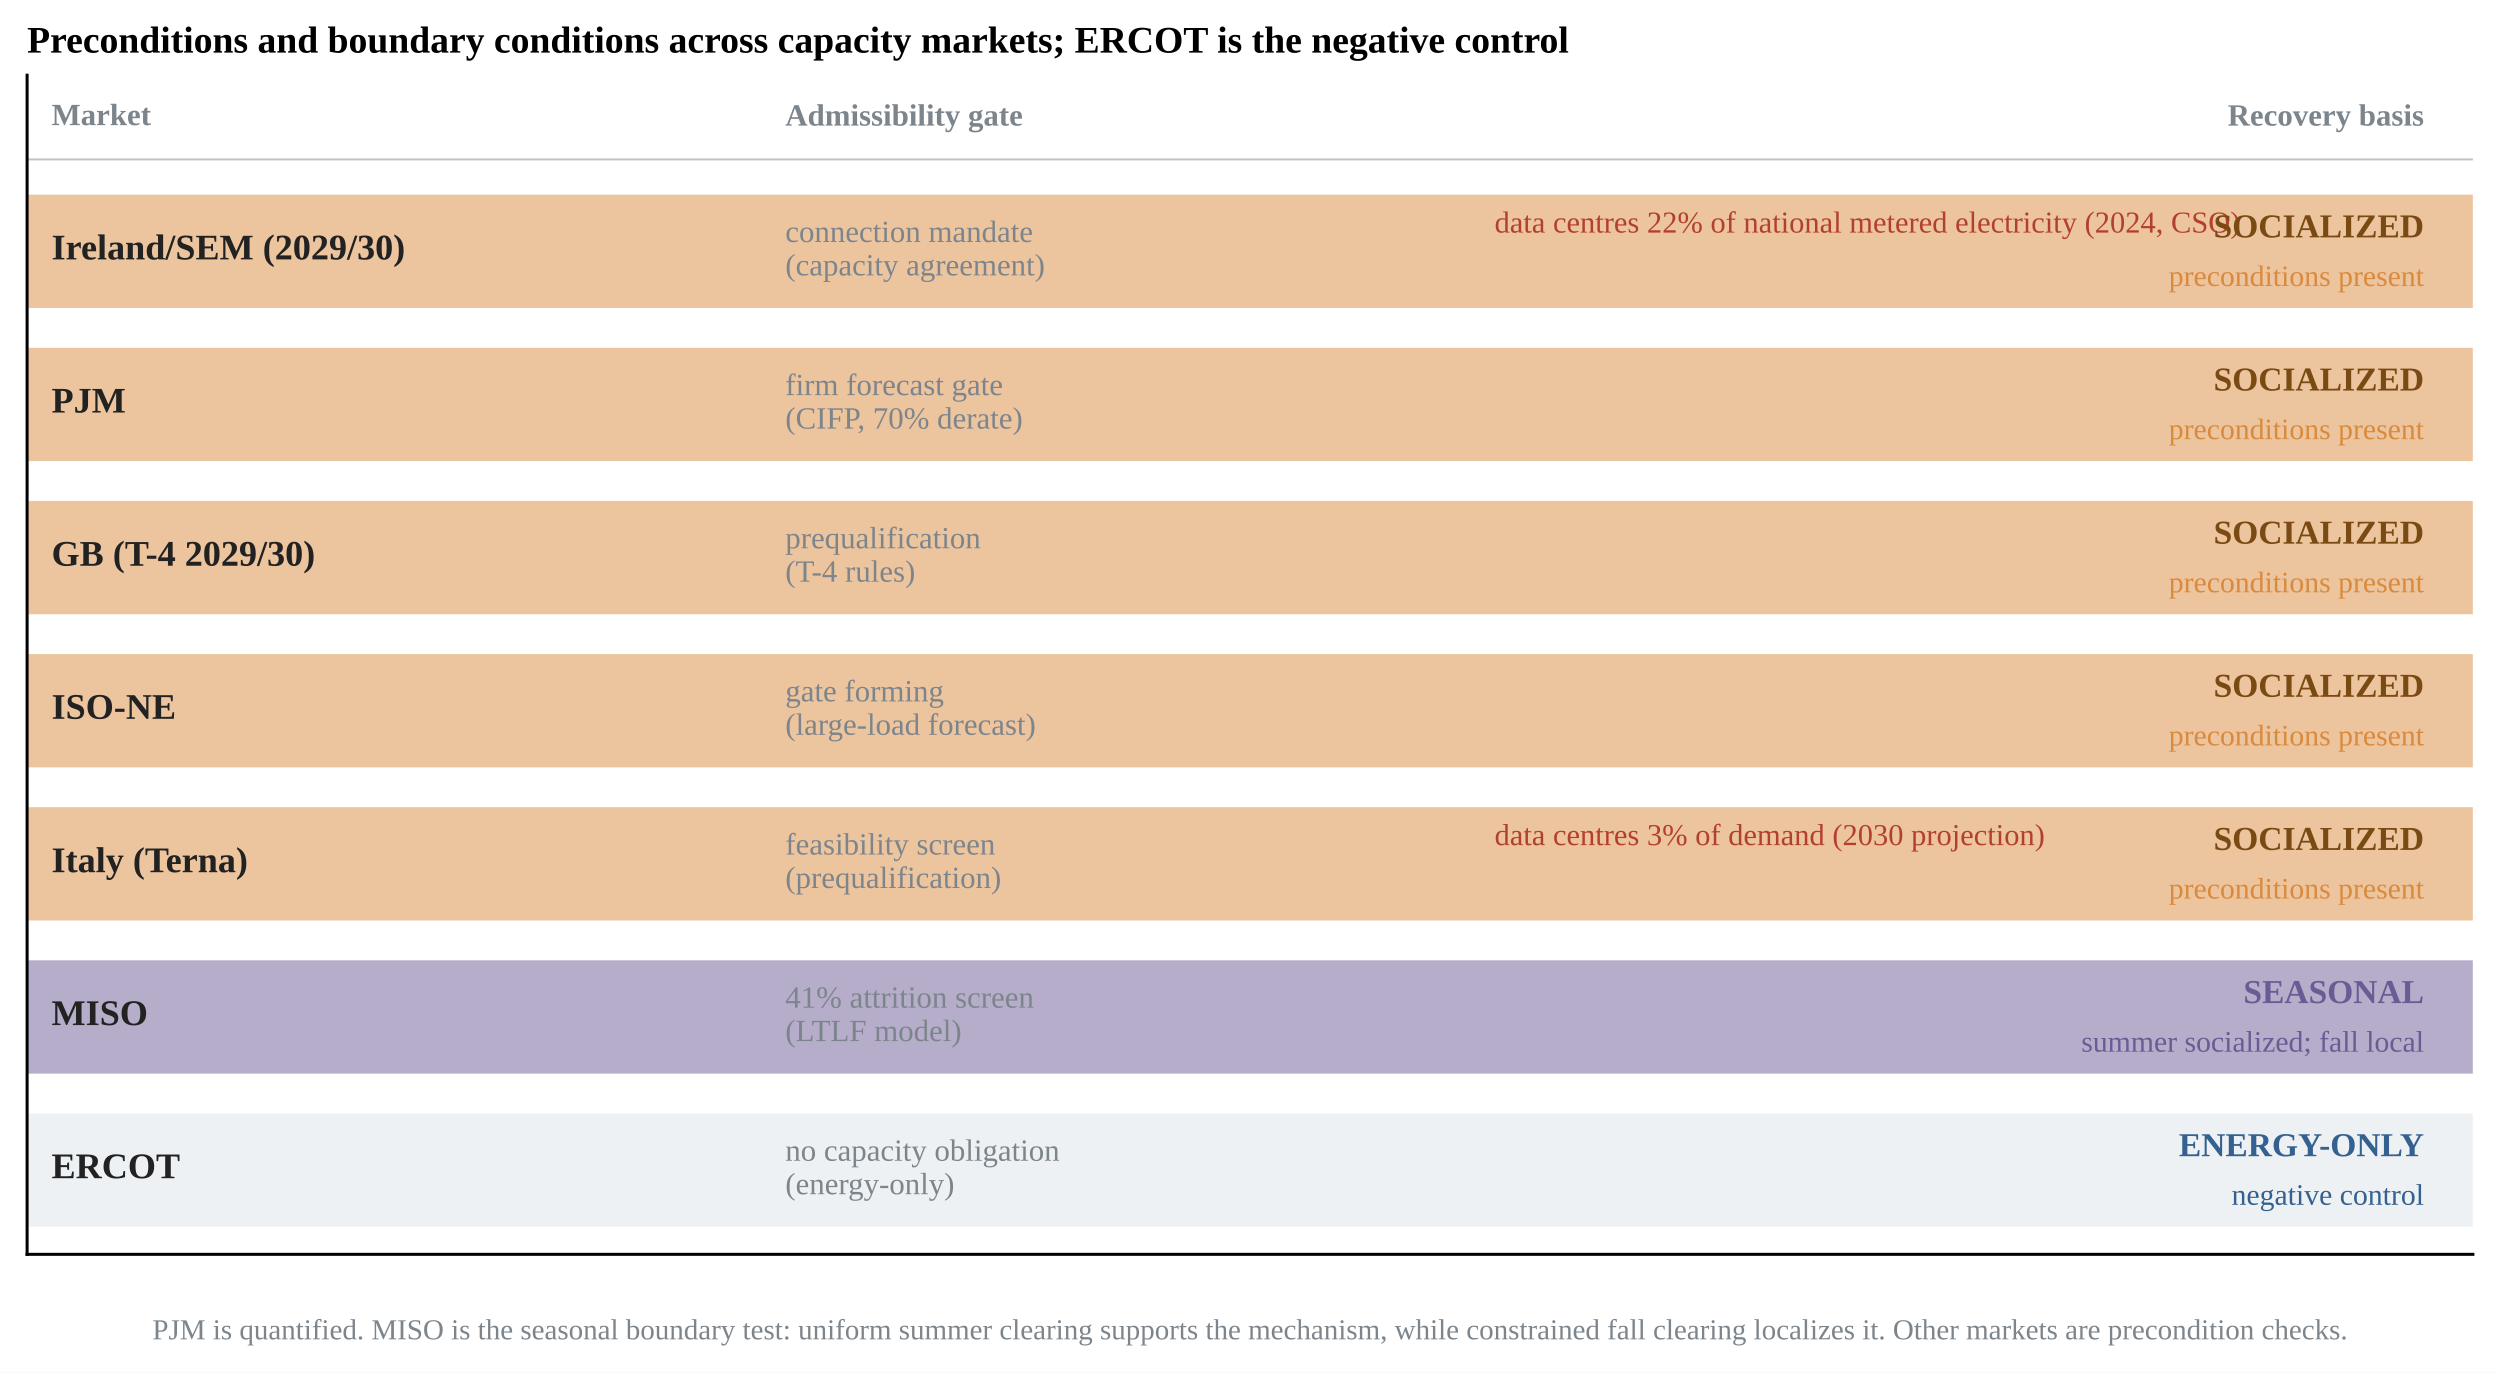
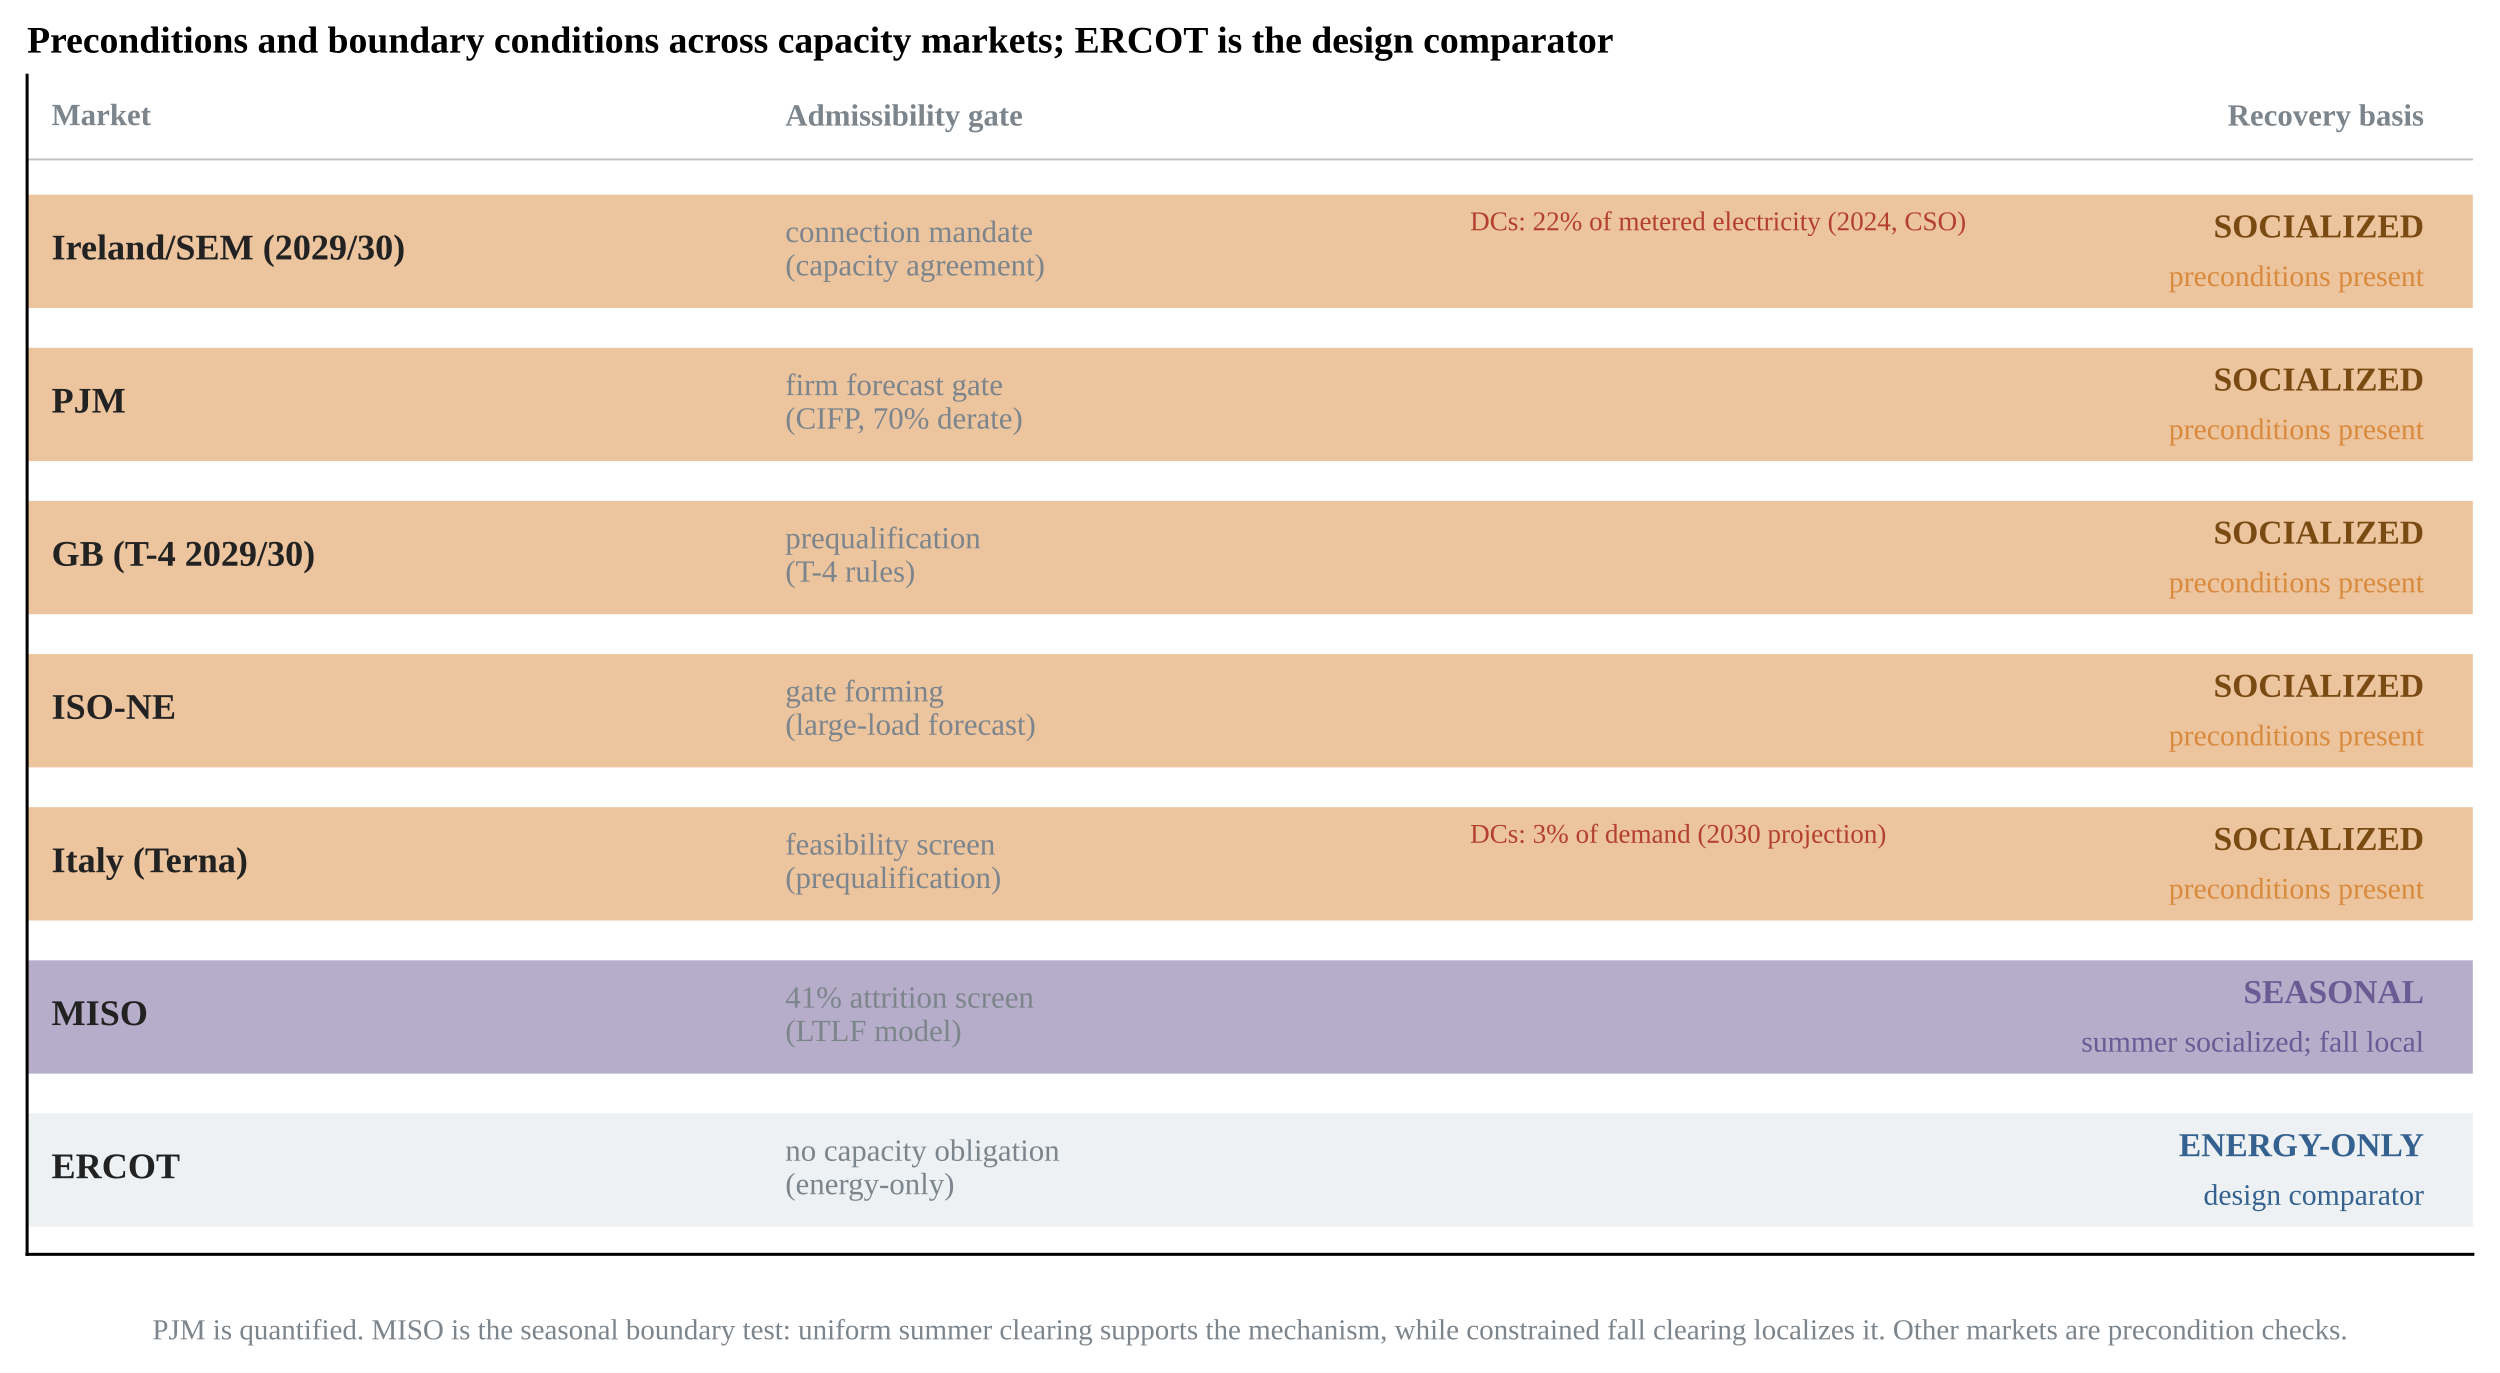
<svg xmlns="http://www.w3.org/2000/svg" width="664.128pt" height="364.65pt" viewBox="0 0 664.128 364.65" version="1.1">
  <defs>
    <style type="text/css">*{stroke-linejoin: round; stroke-linecap: butt}</style>
  </defs>
  <g id="figure_1">
    <g id="patch_1">
-       <path d="M 0 364.65  L 664.128 364.65  L 664.128 0  L 0 0  z " style="fill: #ffffff" />
+       <path d="M 0 364.65 L 664.128 364.65 L 664.128 0 L 0 0 z " style="fill: #ffffff" />
    </g>
    <g id="axes_1">
      <g id="patch_2">
-         <path d="M 7.2 333.214  L 656.928 333.214  L 656.928 19.978  L 7.2 19.978  z " style="fill: #ffffff" />
+         <path d="M 7.2 333.214 L 656.928 333.214 L 656.928 19.978 L 7.2 19.978 z " style="fill: #ffffff" />
      </g>
      <g id="patch_3">
-         <path d="M 7.2 325.892  L 656.928 325.892  L 656.928 295.789  L 7.2 295.789  z " clip-path="url(#p51c20fb67c)" style="fill: #dce4e8; opacity: 0.5" />
+         <path d="M 7.2 325.892 L 656.928 325.892 L 656.928 295.789 L 7.2 295.789 z " clip-path="url(#paa8d9ac815)" style="fill: #dce4e8; opacity: 0.5" />
      </g>
      <g id="patch_4">
-         <path d="M 7.2 285.212  L 656.928 285.212  L 656.928 255.109  L 7.2 255.109  z " clip-path="url(#p51c20fb67c)" style="fill: #6b5b95; opacity: 0.5" />
+         <path d="M 7.2 285.212 L 656.928 285.212 L 656.928 255.109 L 7.2 255.109 z " clip-path="url(#paa8d9ac815)" style="fill: #6b5b95; opacity: 0.5" />
      </g>
      <g id="patch_5">
-         <path d="M 7.2 244.532  L 656.928 244.532  L 656.928 214.429  L 7.2 214.429  z " clip-path="url(#p51c20fb67c)" style="fill: #d98a3d; opacity: 0.5" />
+         <path d="M 7.2 244.532 L 656.928 244.532 L 656.928 214.429 L 7.2 214.429 z " clip-path="url(#paa8d9ac815)" style="fill: #d98a3d; opacity: 0.5" />
      </g>
      <g id="patch_6">
-         <path d="M 7.2 203.852  L 656.928 203.852  L 656.928 173.749  L 7.2 173.749  z " clip-path="url(#p51c20fb67c)" style="fill: #d98a3d; opacity: 0.5" />
+         <path d="M 7.2 203.852 L 656.928 203.852 L 656.928 173.749 L 7.2 173.749 z " clip-path="url(#paa8d9ac815)" style="fill: #d98a3d; opacity: 0.5" />
      </g>
      <g id="patch_7">
-         <path d="M 7.2 163.172  L 656.928 163.172  L 656.928 133.069  L 7.2 133.069  z " clip-path="url(#p51c20fb67c)" style="fill: #d98a3d; opacity: 0.5" />
+         <path d="M 7.2 163.172 L 656.928 163.172 L 656.928 133.069 L 7.2 133.069 z " clip-path="url(#paa8d9ac815)" style="fill: #d98a3d; opacity: 0.5" />
      </g>
      <g id="patch_8">
-         <path d="M 7.2 122.492  L 656.928 122.492  L 656.928 92.389  L 7.2 92.389  z " clip-path="url(#p51c20fb67c)" style="fill: #d98a3d; opacity: 0.5" />
+         <path d="M 7.2 122.492 L 656.928 122.492 L 656.928 92.389 L 7.2 92.389 z " clip-path="url(#paa8d9ac815)" style="fill: #d98a3d; opacity: 0.5" />
      </g>
      <g id="patch_9">
-         <path d="M 7.2 81.812  L 656.928 81.812  L 656.928 51.709  L 7.2 51.709  z " clip-path="url(#p51c20fb67c)" style="fill: #d98a3d; opacity: 0.5" />
+         <path d="M 7.2 81.812 L 656.928 81.812 L 656.928 51.709 L 7.2 51.709 z " clip-path="url(#paa8d9ac815)" style="fill: #d98a3d; opacity: 0.5" />
      </g>
      <g id="matplotlib.axis_1" />
      <g id="matplotlib.axis_2" />
      <g id="line2d_1">
-         <path d="M 7.2 42.352  L 656.928 42.352  " clip-path="url(#p51c20fb67c)" style="fill: none; stroke: #7d858c; stroke-opacity: 0.5; stroke-width: 0.5; stroke-linecap: square" />
+         <path d="M 7.2 42.352 L 656.928 42.352 " clip-path="url(#paa8d9ac815)" style="fill: none; stroke: #7d858c; stroke-opacity: 0.5; stroke-width: 0.5; stroke-linecap: square" />
      </g>
      <g id="patch_10">
-         <path d="M 7.2 333.214  L 7.2 19.978  " style="fill: none; stroke: #000000; stroke-width: 0.8; stroke-linejoin: miter; stroke-linecap: square" />
+         <path d="M 7.2 333.214 L 7.2 19.978 " style="fill: none; stroke: #000000; stroke-width: 0.8; stroke-linejoin: miter; stroke-linecap: square" />
      </g>
      <g id="patch_11">
-         <path d="M 7.2 333.214  L 656.928 333.214  " style="fill: none; stroke: #000000; stroke-width: 0.8; stroke-linejoin: miter; stroke-linecap: square" />
+         <path d="M 7.2 333.214 L 656.928 333.214 " style="fill: none; stroke: #000000; stroke-width: 0.8; stroke-linejoin: miter; stroke-linecap: square" />
      </g>
      <g id="text_1">
        <text style="font-weight: 700; font-size: 9.6px; font-family: 'Times New Roman', 'DejaVu Serif', serif; text-anchor: start; fill: #222222" x="13.697" y="312.992" transform="rotate(-0 13.69728 312.9919)">ERCOT</text>
      </g>
      <g id="text_2">
        <text style="font-size: 8.2px; font-family: 'Times New Roman', 'DejaVu Serif', serif; fill: #7d858c" transform="translate(208.6157 308.359)">no capacity obligation</text>
        <text style="font-size: 8.2px; font-family: 'Times New Roman', 'DejaVu Serif', serif; fill: #7d858c" transform="translate(208.6157 317.2457)">(energy-only)</text>
      </g>
      <g id="text_3">
        <text style="font-weight: 700; font-size: 8.9px; font-family: 'Times New Roman', 'DejaVu Serif', serif; text-anchor: end; fill: #34618f" x="643.933" y="307.14" transform="rotate(-0 643.9334 307.1398)">ENERGY-ONLY</text>
      </g>
      <g id="text_4">
-         <text style="font-size: 7.9px; font-family: 'Times New Roman', 'DejaVu Serif', serif; text-anchor: end; fill: #34618f" x="643.933" y="320.053" transform="rotate(-0 643.9334 320.053)">negative control</text>
+         <text style="font-size: 7.9px; font-family: 'Times New Roman', 'DejaVu Serif', serif; text-anchor: end; fill: #34618f" x="643.933" y="320.053" transform="rotate(-0 643.9334 320.053)">design comparator</text>
      </g>
      <g id="text_5">
        <text style="font-weight: 700; font-size: 9.6px; font-family: 'Times New Roman', 'DejaVu Serif', serif; text-anchor: start; fill: #222222" x="13.697" y="272.312" transform="rotate(-0 13.69728 272.3119)">MISO</text>
      </g>
      <g id="text_6">
        <text style="font-size: 8.2px; font-family: 'Times New Roman', 'DejaVu Serif', serif; fill: #7d858c" transform="translate(208.6157 267.6944)">41% attrition screen</text>
        <text style="font-size: 8.2px; font-family: 'Times New Roman', 'DejaVu Serif', serif; fill: #7d858c" transform="translate(208.6157 276.5657)">(LTLF model)</text>
      </g>
      <g id="text_7">
        <text style="font-weight: 700; font-size: 8.9px; font-family: 'Times New Roman', 'DejaVu Serif', serif; text-anchor: end; fill: #6b5b95" x="643.933" y="266.46" transform="rotate(-0 643.9334 266.4598)">SEASONAL</text>
      </g>
      <g id="text_8">
        <text style="font-size: 7.9px; font-family: 'Times New Roman', 'DejaVu Serif', serif; text-anchor: end; fill: #6b5b95" x="643.933" y="279.38" transform="rotate(-0 643.9334 279.3804)">summer socialized; fall local</text>
      </g>
      <g id="text_9">
        <text style="font-weight: 700; font-size: 9.6px; font-family: 'Times New Roman', 'DejaVu Serif', serif; text-anchor: start; fill: #222222" x="13.697" y="231.695" transform="rotate(-0 13.69728 231.6949)">Italy (Terna)</text>
      </g>
      <g id="text_10">
        <text style="font-size: 8.2px; font-family: 'Times New Roman', 'DejaVu Serif', serif; fill: #7d858c" transform="translate(208.6157 227.0067)">feasibility screen</text>
        <text style="font-size: 8.2px; font-family: 'Times New Roman', 'DejaVu Serif', serif; fill: #7d858c" transform="translate(208.6157 235.8934)">(prequalification)</text>
      </g>
      <g id="text_11">
-         <text style="font-size: 8.1px; font-family: 'Times New Roman', 'DejaVu Serif', serif; text-anchor: start; fill: #b3402e" x="397.037" y="224.505" transform="rotate(-0 397.0368 224.5047)">data centres 3% of demand (2030 projection)</text>
+         <text style="font-size: 7.2px; font-family: 'Times New Roman', 'DejaVu Serif', serif; text-anchor: start; fill: #b3402e" x="390.54" y="223.882" transform="rotate(-0 390.5395 223.8824)">DCs: 3% of demand (2030 projection)</text>
      </g>
      <g id="text_12">
        <text style="font-weight: 700; font-size: 8.9px; font-family: 'Times New Roman', 'DejaVu Serif', serif; text-anchor: end; fill: #7a4a13" x="643.933" y="225.78" transform="rotate(-0 643.9334 225.7798)">SOCIALIZED</text>
      </g>
      <g id="text_13">
        <text style="font-size: 7.9px; font-family: 'Times New Roman', 'DejaVu Serif', serif; text-anchor: end; fill: #d98a3d" x="643.933" y="238.7" transform="rotate(-0 643.9334 238.7004)">preconditions present</text>
      </g>
      <g id="text_14">
        <text style="font-weight: 700; font-size: 9.6px; font-family: 'Times New Roman', 'DejaVu Serif', serif; text-anchor: start; fill: #222222" x="13.697" y="190.952" transform="rotate(-0 13.69728 190.9519)">ISO-NE</text>
      </g>
      <g id="text_15">
        <text style="font-size: 8.2px; font-family: 'Times New Roman', 'DejaVu Serif', serif; fill: #7d858c" transform="translate(208.6157 186.319)">gate forming</text>
        <text style="font-size: 8.2px; font-family: 'Times New Roman', 'DejaVu Serif', serif; fill: #7d858c" transform="translate(208.6157 195.2057)">(large-load forecast)</text>
      </g>
      <g id="text_16">
        <text style="font-weight: 700; font-size: 8.9px; font-family: 'Times New Roman', 'DejaVu Serif', serif; text-anchor: end; fill: #7a4a13" x="643.933" y="185.1" transform="rotate(-0 643.9334 185.0998)">SOCIALIZED</text>
      </g>
      <g id="text_17">
        <text style="font-size: 7.9px; font-family: 'Times New Roman', 'DejaVu Serif', serif; text-anchor: end; fill: #d98a3d" x="643.933" y="198.02" transform="rotate(-0 643.9334 198.0204)">preconditions present</text>
      </g>
      <g id="text_18">
        <text style="font-weight: 700; font-size: 9.6px; font-family: 'Times New Roman', 'DejaVu Serif', serif; text-anchor: start; fill: #222222" x="13.697" y="150.281" transform="rotate(-0 13.69728 150.2809)">GB (T-4 2029/30)</text>
      </g>
      <g id="text_19">
        <text style="font-size: 8.2px; font-family: 'Times New Roman', 'DejaVu Serif', serif; fill: #7d858c" transform="translate(208.6157 145.6544)">prequalification</text>
        <text style="font-size: 8.2px; font-family: 'Times New Roman', 'DejaVu Serif', serif; fill: #7d858c" transform="translate(208.6157 154.5257)">(T-4 rules)</text>
      </g>
      <g id="text_20">
        <text style="font-weight: 700; font-size: 8.9px; font-family: 'Times New Roman', 'DejaVu Serif', serif; text-anchor: end; fill: #7a4a13" x="643.933" y="144.42" transform="rotate(-0 643.9334 144.4198)">SOCIALIZED</text>
      </g>
      <g id="text_21">
        <text style="font-size: 7.9px; font-family: 'Times New Roman', 'DejaVu Serif', serif; text-anchor: end; fill: #d98a3d" x="643.933" y="157.34" transform="rotate(-0 643.9334 157.3404)">preconditions present</text>
      </g>
      <g id="text_22">
        <text style="font-weight: 700; font-size: 9.6px; font-family: 'Times New Roman', 'DejaVu Serif', serif; text-anchor: start; fill: #222222" x="13.697" y="109.592" transform="rotate(-0 13.69728 109.5919)">PJM</text>
      </g>
      <g id="text_23">
        <text style="font-size: 8.2px; font-family: 'Times New Roman', 'DejaVu Serif', serif; fill: #7d858c" transform="translate(208.6157 104.9667)">firm forecast gate</text>
        <text style="font-size: 8.2px; font-family: 'Times New Roman', 'DejaVu Serif', serif; fill: #7d858c" transform="translate(208.6157 113.8534)">(CIFP, 70% derate)</text>
      </g>
      <g id="text_24">
        <text style="font-weight: 700; font-size: 8.9px; font-family: 'Times New Roman', 'DejaVu Serif', serif; text-anchor: end; fill: #7a4a13" x="643.933" y="103.74" transform="rotate(-0 643.9334 103.7398)">SOCIALIZED</text>
      </g>
      <g id="text_25">
        <text style="font-size: 7.9px; font-family: 'Times New Roman', 'DejaVu Serif', serif; text-anchor: end; fill: #d98a3d" x="643.933" y="116.66" transform="rotate(-0 643.9334 116.6604)">preconditions present</text>
      </g>
      <g id="text_26">
        <text style="font-weight: 700; font-size: 9.6px; font-family: 'Times New Roman', 'DejaVu Serif', serif; text-anchor: start; fill: #222222" x="13.697" y="68.918" transform="rotate(-0 13.69728 68.91787)">Ireland/SEM (2029/30)</text>
      </g>
      <g id="text_27">
        <text style="font-size: 8.2px; font-family: 'Times New Roman', 'DejaVu Serif', serif; fill: #7d858c" transform="translate(208.6157 64.28667)">connection mandate</text>
        <text style="font-size: 8.2px; font-family: 'Times New Roman', 'DejaVu Serif', serif; fill: #7d858c" transform="translate(208.6157 73.15805)">(capacity agreement)</text>
      </g>
      <g id="text_28">
-         <text style="font-size: 8.1px; font-family: 'Times New Roman', 'DejaVu Serif', serif; text-anchor: start; fill: #b3402e" x="397.037" y="61.783" transform="rotate(-0 397.0368 61.78283)">data centres 22% of national metered electricity (2024, CSO)</text>
+         <text style="font-size: 7.2px; font-family: 'Times New Roman', 'DejaVu Serif', serif; text-anchor: start; fill: #b3402e" x="390.54" y="61.161" transform="rotate(-0 390.5395 61.16066)">DCs: 22% of metered electricity (2024, CSO)</text>
      </g>
      <g id="text_29">
        <text style="font-weight: 700; font-size: 8.9px; font-family: 'Times New Roman', 'DejaVu Serif', serif; text-anchor: end; fill: #7a4a13" x="643.933" y="63.06" transform="rotate(-0 643.9334 63.05978)">SOCIALIZED</text>
      </g>
      <g id="text_30">
        <text style="font-size: 7.9px; font-family: 'Times New Roman', 'DejaVu Serif', serif; text-anchor: end; fill: #d98a3d" x="643.933" y="75.98" transform="rotate(-0 643.9334 75.98038)">preconditions present</text>
      </g>
      <g id="text_31">
        <text style="font-weight: 700; font-size: 8.2px; font-family: 'Times New Roman', 'DejaVu Serif', serif; text-anchor: start; fill: #7d858c" x="13.697" y="33.239" transform="rotate(-0 13.69728 33.23896)">Market</text>
      </g>
      <g id="text_32">
        <text style="font-weight: 700; font-size: 8.2px; font-family: 'Times New Roman', 'DejaVu Serif', serif; text-anchor: start; fill: #7d858c" x="208.616" y="33.367" transform="rotate(-0 208.6157 33.36709)">Admissibility gate</text>
      </g>
      <g id="text_33">
        <text style="font-weight: 700; font-size: 8.2px; font-family: 'Times New Roman', 'DejaVu Serif', serif; text-anchor: end; fill: #7d858c" x="643.933" y="33.367" transform="rotate(-0 643.9334 33.36709)">Recovery basis</text>
      </g>
      <g id="text_34">
        <text style="font-size: 7.7px; font-family: 'Times New Roman', 'DejaVu Serif', serif; text-anchor: middle; fill: #7d858c" x="332.064" y="355.789" transform="rotate(-0 332.064 355.7888)">PJM is quantified. MISO is the seasonal boundary test: uniform summer clearing supports the mechanism, while constrained fall clearing localizes it. Other markets are precondition checks.</text>
      </g>
      <g id="text_35">
-         <text style="font-weight: 700; font-size: 10px; font-family: 'Times New Roman', 'DejaVu Serif', serif; text-anchor: start" x="7.2" y="13.978" transform="rotate(-0 7.2 13.97813)">Preconditions and boundary conditions across capacity markets; ERCOT is the negative control</text>
+         <text style="font-weight: 700; font-size: 10px; font-family: 'Times New Roman', 'DejaVu Serif', serif; text-anchor: start" x="7.2" y="13.978" transform="rotate(-0 7.2 13.97813)">Preconditions and boundary conditions across capacity markets; ERCOT is the design comparator</text>
      </g>
    </g>
  </g>
  <defs>
-     <clipPath id="p51c20fb67c">
+     <clipPath id="paa8d9ac815">
      <rect x="7.2" y="19.978" width="649.728" height="313.236" />
    </clipPath>
  </defs>
</svg>
